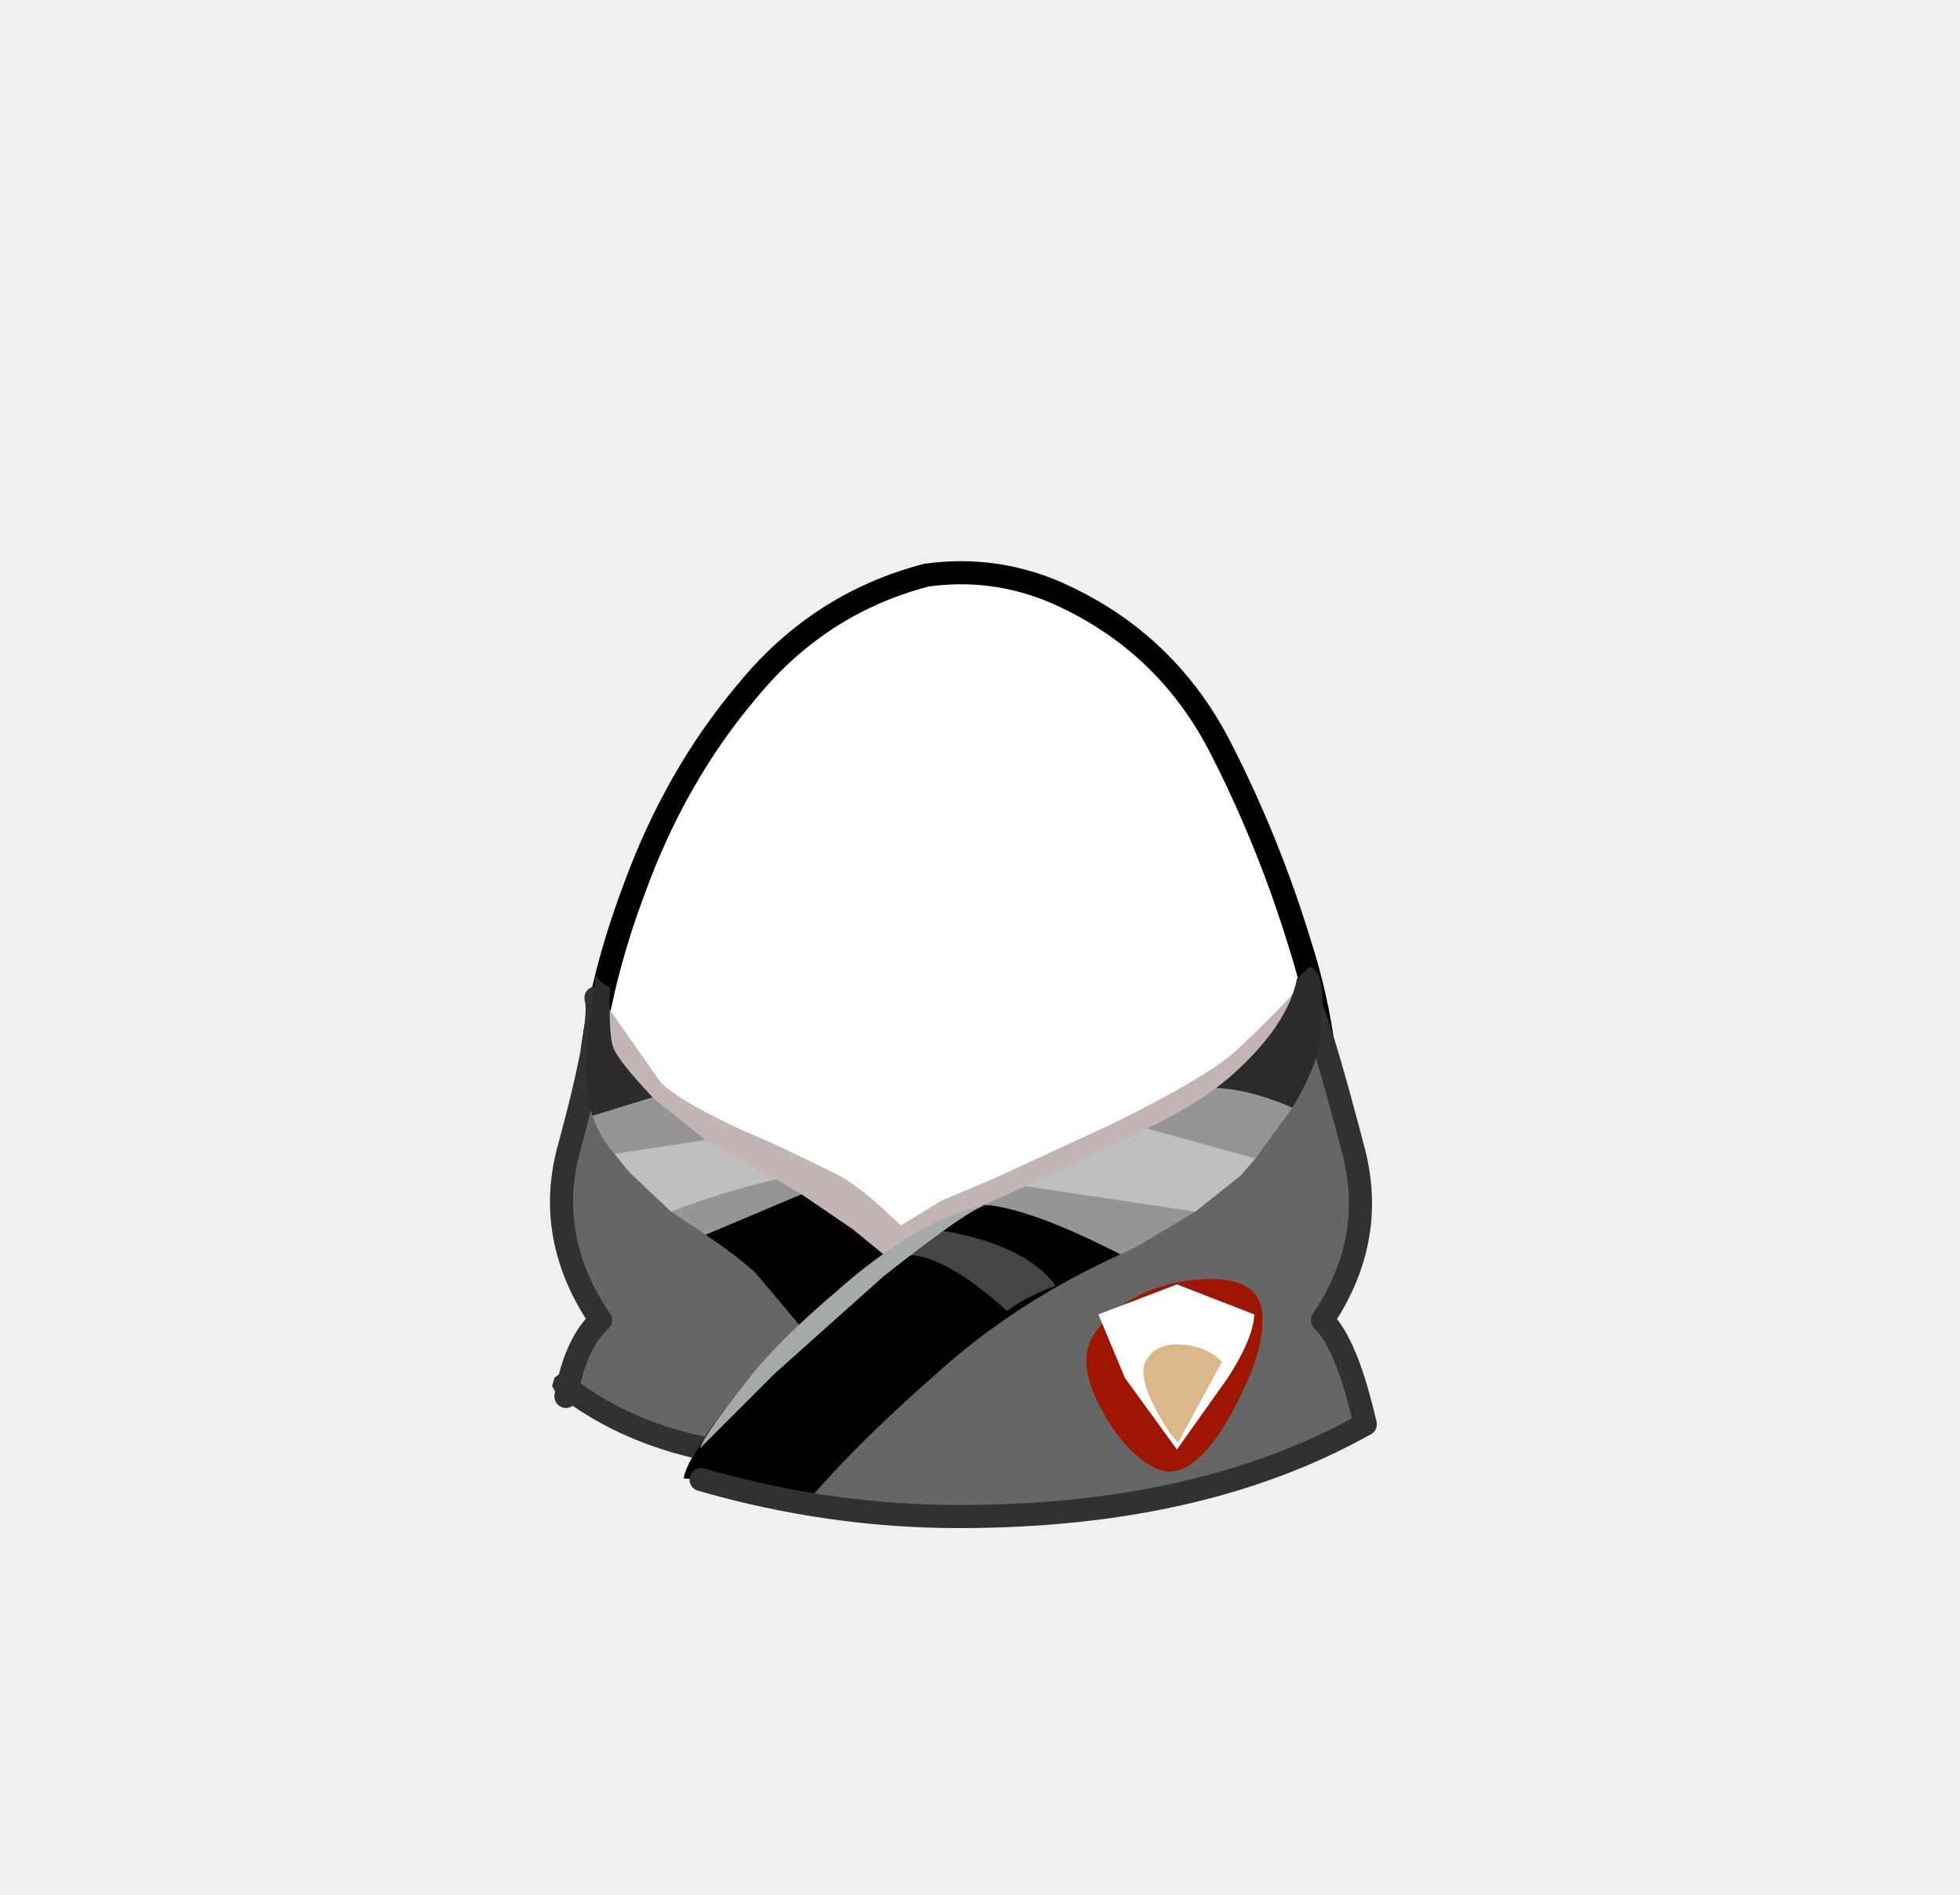
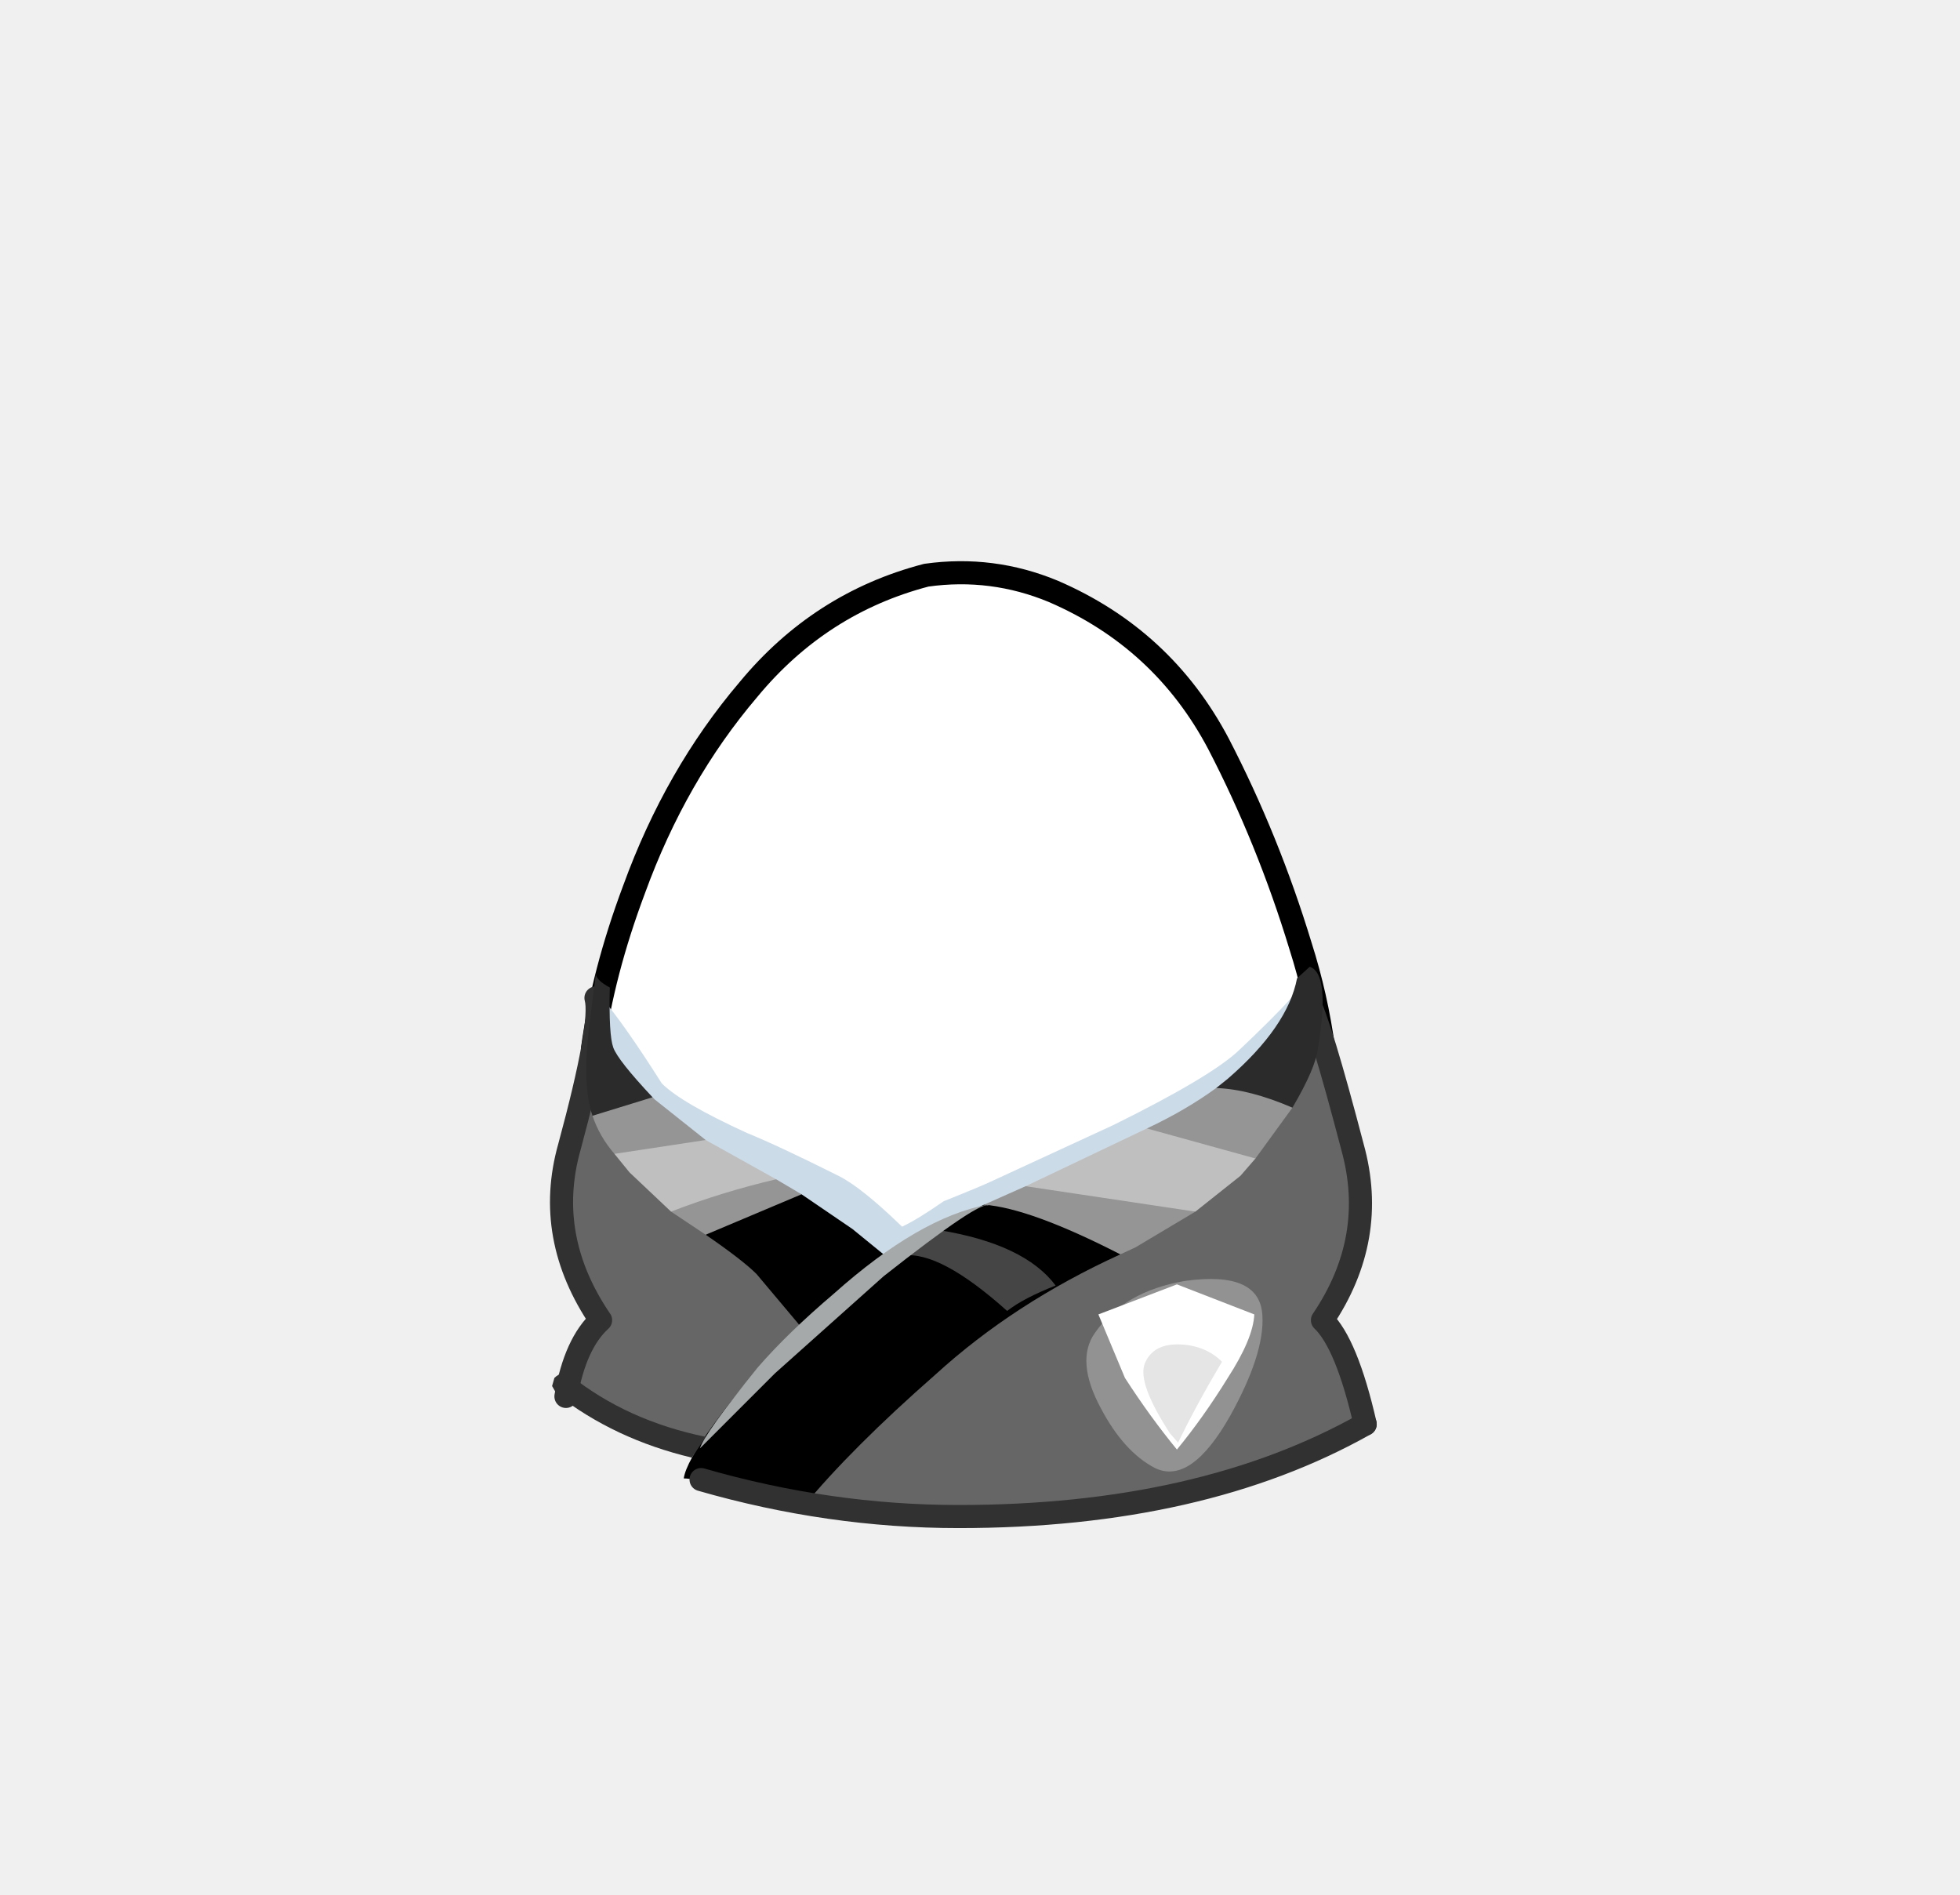
- <svg xmlns="http://www.w3.org/2000/svg" xmlns:xlink="http://www.w3.org/1999/xlink" height="82" width="84.85">
-   <g transform="translate(37.4 42.25)">
-     <use height="38" transform="translate(-11.95 -17.45)" width="32.05" xlink:href="#a" />
-     <use height="21.6" transform="translate(-12.25 -17.95)" width="32.65" xlink:href="#b" />
-     <use height="21.15" transform="translate(-13.2 2.25)" width="34.9" xlink:href="#c" />
-     <use height="14.45" transform="translate(-11.75 -.2)" width="31.05" xlink:href="#d" />
-     <use height="13.7" transform="translate(-7.8 9.3)" width="18.9" xlink:href="#e" />
-     <use height="6.7" transform="translate(-13.5 17.2)" width="35.7" xlink:href="#f" />
-     <use height="19.4" transform="translate(18.7 .5)" width="3.5" xlink:href="#g" />
-     <use height="18.25" transform="translate(-13.6 .45)" width="2.7" xlink:href="#h" />
-     <use height="3.7" transform="translate(-10.8 6.5)" width="27.75" xlink:href="#i" />
-     <use height="3.5" transform="translate(1.7 11)" width="6.6" xlink:href="#j" />
-     <use height="10.55" transform="translate(-7.1 9.9)" width="12.5" xlink:href="#k" />
-     <use height="3.25" transform="translate(-8.35 8.8)" width="22.7" xlink:href="#l" />
-     <use height="3.3" transform="translate(-11.75 4.6)" width="30.3" xlink:href="#m" />
-     <use height="6.45" transform="translate(-12 -.4)" width="31.85" xlink:href="#n" />
-     <use height="8.35" transform="translate(9.65 13.1)" width="7.6" xlink:href="#o" />
-     <use height="7.15" transform="translate(10.15 13.35)" width="6.75" xlink:href="#p" />
-     <use height="4.25" transform="translate(12.1 15.95)" width="3.4" xlink:href="#q" />
+ <svg xmlns="http://www.w3.org/2000/svg" xmlns:xlink="http://www.w3.org/1999/xlink" height="82" width="84.85" version="1.1" id="svg2221">
+   <g transform="translate(37.4,42.25)" id="g2175">
+     <use height="38" transform="translate(-11.95,-17.45)" width="32.05" xlink:href="#a" id="use2141" x="0" y="0" />
+     <use height="21.6" transform="translate(-12.25,-17.95)" width="32.65" xlink:href="#b" id="use2143" x="0" y="0" />
+     <use height="21.15" transform="translate(-13.2,2.25)" width="34.9" xlink:href="#c" id="use2145" x="0" y="0" />
+     <g id="use9796" transform="translate(-11.699,-0.149)">
+       <path fill="#ccdbe8" d="M 20.5,12.05 Q 26.4,9.35 28.65,5.5 30.9,1.9 31.05,0 30.7,0.75 27.95,3.35 26.75,4.5 22.5,6.6 L 17.3,9 Q 16.9,9.2 15.15,9.9 14,10.7 13.35,11 11.6,9.3 10.6,8.8 8,7.5 6.65,6.95 3.8,5.65 2.95,4.8 1.3,2.2 0.35,1.1 L 0,1.4 q 1.1,3.2 1.25,3.4 0.65,0.95 2.45,2 0.8,0.5 2.75,2.45 0.75,0.75 2.35,2 0.7,0.7 1.95,2.2 1.2,1.15 2.65,1 2.25,-0.15 7.1,-2.4" id="path2449" />
+     </g>
+     <use height="13.7" transform="translate(-7.8,9.3)" width="18.9" xlink:href="#e" id="use2149" x="0" y="0" />
+     <use height="6.7" transform="translate(-13.5,17.2)" width="35.7" xlink:href="#f" id="use2151" x="0" y="0" />
+     <use height="19.4" transform="translate(18.7,0.5)" width="3.5" xlink:href="#g" id="use2153" x="0" y="0" />
+     <use height="18.25" transform="translate(-13.6,0.45)" width="2.7" xlink:href="#h" id="use2155" x="0" y="0" />
+     <use height="3.7" transform="translate(-10.8,6.5)" width="27.75" xlink:href="#i" id="use2157" x="0" y="0" />
+     <use height="3.5" transform="translate(1.7,11)" width="6.6" xlink:href="#j" id="use2159" x="0" y="0" />
+     <use height="10.55" transform="translate(-7.1,9.9)" width="12.5" xlink:href="#k" id="use2161" x="0" y="0" />
+     <use height="3.25" transform="translate(-8.35,8.8)" width="22.7" xlink:href="#l" id="use2163" x="0" y="0" />
+     <use height="3.3" transform="translate(-11.75,4.6)" width="30.3" xlink:href="#m" id="use2165" x="0" y="0" />
+     <use height="6.45" transform="translate(-12,-0.4)" width="31.85" xlink:href="#n" id="use2167" x="0" y="0" />
+     <g id="use9818" style="filter:url(#filter103)" transform="translate(9.65,13.1)">
+       <path fill="#5884b0" d="M 7.6,1.6 Q 7.5,-0.35 4.25,0.1 1.6,0.55 0.35,2.35 -0.5,3.55 0.6,5.6 1.6,7.5 2.95,8.2 4.5,8.95 6.2,5.95 7.7,3.25 7.6,1.6" id="path2501" />
+     </g>
+     <g id="use9820" style="filter:url(#filter104)" transform="translate(10.15,13.35)">
+       <path fill="#ffffff" d="M 6.75,1.3 3.4,0 0,1.3 1.15,4.05 q 1.1,1.7 2.25,3.1 1.15,-1.4 2.2,-3.1 1.1,-1.7 1.15,-2.75" id="path2491" />
+     </g>
+     <g id="use9822" style="filter:url(#filter105)" transform="translate(12.1,15.95)">
+       <path fill="#c7e3ff" d="M 3.4,0.75 Q 2.7,0.05 1.6,0 0.4,-0.05 0.05,0.85 q -0.3,0.85 1.1,3 L 1.5,4.25 Q 2.3,2.6 3.4,0.75" id="path2425" />
+     </g>
  </g>
-   <defs>
+   <defs id="defs2219">
    <use height="38" width="32.05" xlink:href="#r" id="a" />
    <use height="21.6" width="32.65" xlink:href="#s" id="b" />
    <use height="21.15" width="34.9" xlink:href="#t" id="c" />
    <use height="14.45" width="31.05" xlink:href="#u" id="d" />
    <use height="13.7" width="18.9" xlink:href="#v" id="e" />
    <use height="6.7" width="35.7" xlink:href="#w" id="f" />
    <use height="19.4" width="3.5" xlink:href="#x" id="g" />
    <use height="18.25" width="2.7" xlink:href="#y" id="h" />
    <use height="3.7" width="27.75" xlink:href="#z" id="i" />
    <use height="3.5" width="6.6" xlink:href="#A" id="j" />
    <use height="10.55" width="12.5" xlink:href="#B" id="k" />
    <use height="3.25" width="22.7" xlink:href="#C" id="l" />
    <use height="3.3" width="30.3" xlink:href="#D" id="m" />
    <use height="6.45" width="31.85" xlink:href="#E" id="n" />
    <use height="8.35" width="7.6" xlink:href="#F" id="o" />
    <use height="7.15" width="6.75" xlink:href="#G" id="p" />
    <use height="4.25" width="3.4" xlink:href="#H" id="q" />
    <path d="M27.35 7.4q2.15 4.15 3.55 8.75 1.45 4.7 1.15 9.5-.35 4.95-4.2 8.1-3.8 3.2-8.75 4.05l-2.6.2q-3.6 0-7.05-1.15-4.65-1.6-7.1-5.5Q-.2 27.4.05 23q.2-4.4 2-9.3Q3.85 8.75 7 5.05 10.1 1.3 14.7.1l1.8-.1q1.9.05 3.7.8 4.75 2.05 7.15 6.6" fill="#fff" fill-rule="evenodd" transform="translate(-.05)" id="r" />
    <path d="M31.9 20.6q-.3-2.25-1-4.45-1.4-4.6-3.55-8.75-2.4-4.55-7.15-6.6-2.65-1.1-5.5-.7Q10.1 1.3 7 5.05q-3.15 3.7-4.95 8.65Q.7 17.3.25 20.6" fill="none" stroke="#000" stroke-linecap="round" stroke-linejoin="round" transform="translate(.25 .5)" id="s" />
    <path d="M20.5 12.05q-4.85 2.25-7.1 2.4-1.45.15-2.65-1l-1.95-2.2-2.35-2L3.7 6.8q-1.8-1.05-2.45-2L0 1.4l.35-.3 2.6 3.7q.85.85 3.7 2.15Q8 7.5 10.6 8.8q1 .5 2.75 2.2l1.8-1.1L17.3 9l5.2-2.4q4.25-2.1 5.45-3.25Q30.7.75 31.05 0q-.15 1.9-2.4 5.5-2.25 3.85-8.15 6.55" fill="#c4b5b4" fill-rule="evenodd" id="u" />
    <path d="M13 .45q6.15-.4 5.9 2.15-4.6 2.1-8 5.2-3.65 3.2-5.75 5.75Q.85 12.3 0 12.3q.1-.7 1.3-2.35Q3 7.6 5.2 5.55l-.2.1-1.85-2.2q-.6-.6-2.2-1.7Q2.55-.7 5.1 0l2.2 1.5 1.35 1.1.05.1Q9.85 1.85 13 .45" fill-rule="evenodd" transform="translate(0 .15)" id="v" />
    <path d="M2.5 18.4q-.8-3.5-1.85-4.5 2.4-3.55 1.3-7.5Q.55 1.05 0 0" fill="none" stroke="#313131" stroke-linecap="round" stroke-linejoin="round" transform="translate(.5 .5)" id="x" />
    <path d="M.2 17.25q.4-2.3 1.5-3.3-2.45-3.6-1.35-7.5Q1.8 1.1 1.5 0" fill="none" stroke="#313131" stroke-linecap="round" stroke-linejoin="round" transform="translate(.5 .5)" id="y" />
    <path d="M.65 1.9 0 1.1Q.45-.35 3.95.5L7 2.2Q5.15 3.6 2.45 3.6L.65 1.9m27.1-.6-.65.75-1.95 1.55q-5.35.15-7.35-1.1L23.05 0q4.65-.5 4.7 1.3" fill="#bfbfbf" fill-rule="evenodd" transform="translate(0 .1)" id="z" />
    <path d="M1.55 0q3.7.6 5.05 2.4-1.4.55-2.1 1.1Q1.6.9 0 1.1.5.4 1.55 0" fill="#454545" fill-rule="evenodd" id="A" />
    <path d="M12.5.05q-.3-.3-4.55 3.05l-4.7 4.2L0 10.55q.2-.65 2.5-3.5 1.3-1.5 3.3-3.2Q9.5.55 12.45 0l.05.05" fill="#a5a9aa" fill-rule="evenodd" id="B" />
    <path d="M0 1.2Q1.35-.6 2.6.4l.1.1 2.2 1.75-3.95.6Q.3 2.1 0 1.2M30.3.85l-1.6 2.2-4.7-1.3Q25.7.95 27 0q2.75-.75 3.3.85" fill="#959595" fill-rule="evenodd" transform="translate(0 .25)" id="D" />
    <path d="M7.6 1.6q.1 1.65-1.4 4.35-1.7 3-3.25 2.25Q1.6 7.5.6 5.6-.5 3.55.35 2.35 1.6.55 4.25.1 7.5-.35 7.6 1.6" fill="#9f1600" fill-rule="evenodd" id="F" />
    <path d="M6.75 1.3Q6.7 2.35 5.6 4.05l-2.2 3.1-2.25-3.1L0 1.3 3.4 0l3.35 1.3" fill="#fff" fill-rule="evenodd" id="G" />
    <path d="M1.15 3.85Q-.25 1.7.05.85.4-.05 1.6 0q1.1.05 1.8.75l-1.9 3.5-.35-.4" fill="#d9b789" fill-rule="evenodd" id="H" />
    <path d="m20.1 2.95-.65.3q-3.9-2-5.9-2.15l1.8-.8 7.35 1.1-2.6 1.55M4.55 0l1.1.65L1.5 2.4 0 1.4Q2.2.55 4.55 0" id="C" fill="#959595" fill-rule="evenodd" />
    <path d="M31.65 3.55q-.1.85-1.1 2.55-1.85-.8-3.3-.85l.5-.4q2.6-2.25 3-4.35l.55-.5q.9.3.35 3.55M1 .9q-.05 2.05.15 2.6.2.55 1.7 2.15l-2.6.8Q-.2 5.15.1 2.65L.4.25q-.05.3.6.65" id="E" fill="#2b2b2b" fill-rule="evenodd" />
    <g id="t" fill="#666" fill-rule="evenodd">
-       <path d="m33.55 12.4 1.85 4.75Q30.55 21 17.55 21l-9.7-1.35q.95-2.1 3.25-4.6 4.6-4.95 11.55-6.65 6.1-1.55 9.1-5.1 1.5-1.8 1.8-3.3l1.75 7.65q.2 1.1-1.75 4.75" transform="translate(-.5)" />
-       <path d="M1.8.2q-.4 1.65.35 3.45 1.55 3.8 7.5 4.5 3.3.4 4.1 4.8.4 2.2.1 4.35l3.95 3.85q-7.8 0-11.45-1.7l2.7-1.25q-5.7.25-8.35-2.75L2.25 13Q0 9.6.65 5.95 1.25 2.45 1.8.2" transform="translate(-.5)" />
+       <path d="m33.55 12.4 1.85 4.75Q30.55 21 17.55 21l-9.7-1.35q.95-2.1 3.25-4.6 4.6-4.95 11.55-6.65 6.1-1.55 9.1-5.1 1.5-1.8 1.8-3.3l1.75 7.65q.2 1.1-1.75 4.75" transform="translate(-.5)" id="path2209" />
+       <path d="M1.8.2q-.4 1.65.35 3.45 1.55 3.8 7.5 4.5 3.3.4 4.1 4.8.4 2.2.1 4.35l3.95 3.85q-7.8 0-11.45-1.7l2.7-1.25q-5.7.25-8.35-2.75L2.25 13Q0 9.6.65 5.95 1.25 2.45 1.8.2" transform="translate(-.5)" id="path2211" />
    </g>
    <g id="w">
-       <path d="M.2.9 0 .55.1.2Q.25.05.45 0L.8.1q2.45 1.95 5.85 2.65l-.6.9Q2.7 2.85.2.9" fill="#313131" fill-rule="evenodd" />
-       <path d="M6.45 4.6Q12 6.2 17.6 6.2q10.5 0 17.6-4" fill="none" stroke="#313131" stroke-linecap="round" stroke-linejoin="round" />
+       <path d="M.2.9 0 .55.1.2Q.25.05.45 0L.8.1q2.45 1.95 5.85 2.65l-.6.9Q2.7 2.85.2.9" fill="#313131" fill-rule="evenodd" id="path2214" />
+       <path d="M6.45 4.6Q12 6.2 17.6 6.2q10.5 0 17.6-4" fill="none" stroke="#313131" stroke-linecap="round" stroke-linejoin="round" id="path2216" />
    </g>
+     <filter id="filter91" filterUnits="objectBoundingBox" width="1" height="1" x="0" y="0">
+       <feColorMatrix type="matrix" in="SourceGraphic" values="0 0 0 0 1 0 0 0 0 1 0 0 0 0 1 0 0 0 1 0" result="colorTrans" id="feColorMatrix5922" />
+     </filter>
+     <filter id="filter92" filterUnits="objectBoundingBox" width="1" height="1" x="0" y="0">
+       <feColorMatrix type="matrix" in="SourceGraphic" values="0 0 0 0 0.4 0 0 0 0 0.4 0 0 0 0 0.4 0 0 0 1 0" result="colorTrans" id="feColorMatrix5925" />
+     </filter>
+     <filter id="filter93" filterUnits="objectBoundingBox" width="1" height="1" x="0" y="0">
+       <feColorMatrix type="matrix" in="SourceGraphic" values="0 0 0 0 0 0 0 0 0 0 0 0 0 0 0 0 0 0 1 0" result="colorTrans" id="feColorMatrix5928" />
+     </filter>
+     <filter id="filter94" filterUnits="objectBoundingBox" width="1.014" height="1.08" x="3.4485096e-19" y="4.5765984e-16">
+       <feColorMatrix type="matrix" in="SourceGraphic" values="0 0 0 0 0.192 0 0 0 0 0.192 0 0 0 0 0.192 0 0 0 1 0" result="colorTrans" id="feColorMatrix5931" />
+     </filter>
+     <filter id="filter95" filterUnits="objectBoundingBox" width="1.4" height="1.054" x="-0.2" y="-0.027">
+       <feColorMatrix type="matrix" in="SourceGraphic" values="0 0 0 0 0.192 0 0 0 0 0.192 0 0 0 0 0.192 0 0 0 1 0" result="colorTrans" id="feColorMatrix5934" />
+     </filter>
+     <filter id="filter96" filterUnits="objectBoundingBox" width="1.589" height="1.058" x="-0.293" y="-0.029">
+       <feColorMatrix type="matrix" in="SourceGraphic" values="0 0 0 0 0.192 0 0 0 0 0.192 0 0 0 0 0.192 0 0 0 1 0" result="colorTrans" id="feColorMatrix5937" />
+     </filter>
+     <filter id="filter97" filterUnits="objectBoundingBox" width="1" height="1" x="0" y="0">
+       <feColorMatrix type="matrix" in="SourceGraphic" values="0 0 0 0 0.749 0 0 0 0 0.749 0 0 0 0 0.749 0 0 0 1 0" result="colorTrans" id="feColorMatrix5940" />
+     </filter>
+     <filter id="filter98" filterUnits="objectBoundingBox" width="1" height="1" x="0" y="0">
+       <feColorMatrix type="matrix" in="SourceGraphic" values="0 0 0 0 0.271 0 0 0 0 0.271 0 0 0 0 0.271 0 0 0 1 0" result="colorTrans" id="feColorMatrix5943" />
+     </filter>
+     <filter id="filter99" filterUnits="objectBoundingBox" width="1" height="1" x="0" y="0">
+       <feColorMatrix type="matrix" in="SourceGraphic" values="0 0 0 0 0.647 0 0 0 0 0.663 0 0 0 0 0.667 0 0 0 1 0" result="colorTrans" id="feColorMatrix5946" />
+     </filter>
+     <filter id="filter100" filterUnits="objectBoundingBox" width="1" height="1" x="0" y="0">
+       <feColorMatrix type="matrix" in="SourceGraphic" values="0 0 0 0 0.584 0 0 0 0 0.584 0 0 0 0 0.584 0 0 0 1 0" result="colorTrans" id="feColorMatrix5949" />
+     </filter>
+     <filter id="filter101" filterUnits="objectBoundingBox" width="1" height="1" x="0" y="0">
+       <feColorMatrix type="matrix" in="SourceGraphic" values="0 0 0 0 0.584 0 0 0 0 0.584 0 0 0 0 0.584 0 0 0 1 0" result="colorTrans" id="feColorMatrix5952" />
+     </filter>
+     <filter id="filter102" filterUnits="objectBoundingBox" width="1" height="1" x="0" y="0">
+       <feColorMatrix type="matrix" in="SourceGraphic" values="0 0 0 0 0.169 0 0 0 0 0.169 0 0 0 0 0.169 0 0 0 1 0" result="colorTrans" id="feColorMatrix5955" />
+     </filter>
+     <filter id="filter103" filterUnits="objectBoundingBox" width="1" height="1" x="0" y="0">
+       <feColorMatrix type="matrix" in="SourceGraphic" values="0 0 0 0 0.286 0 0 0 0 0.286 0 0 0 0 0.286 0 0 0 1 0" result="colorTrans" id="feColorMatrix5958" />
+     </filter>
+     <filter id="filter104" filterUnits="objectBoundingBox" width="1" height="1" x="0" y="0">
+       <feColorMatrix type="matrix" in="SourceGraphic" values="0 0 0 0 1 0 0 0 0 1 0 0 0 0 1 0 0 0 1 0" result="colorTrans" id="feColorMatrix5961" />
+     </filter>
+     <filter id="filter105" filterUnits="objectBoundingBox" width="1" height="1" x="0" y="0">
+       <feColorMatrix type="matrix" in="SourceGraphic" values="0 0 0 0 0.78 0 0 0 0 0.78 0 0 0 0 0.78 0 0 0 1 0" result="colorTrans" id="feColorMatrix5964" />
+     </filter>
  </defs>
+   <g style="display:inline" id="g9824" transform="translate(37.349,42.25)">
+     <animate attributeName="display" repeatCount="indefinite" dur="4.95s" keyTimes="0;0.313;0.323;1" values="none;inline;none;none" />
+   </g>
</svg>
